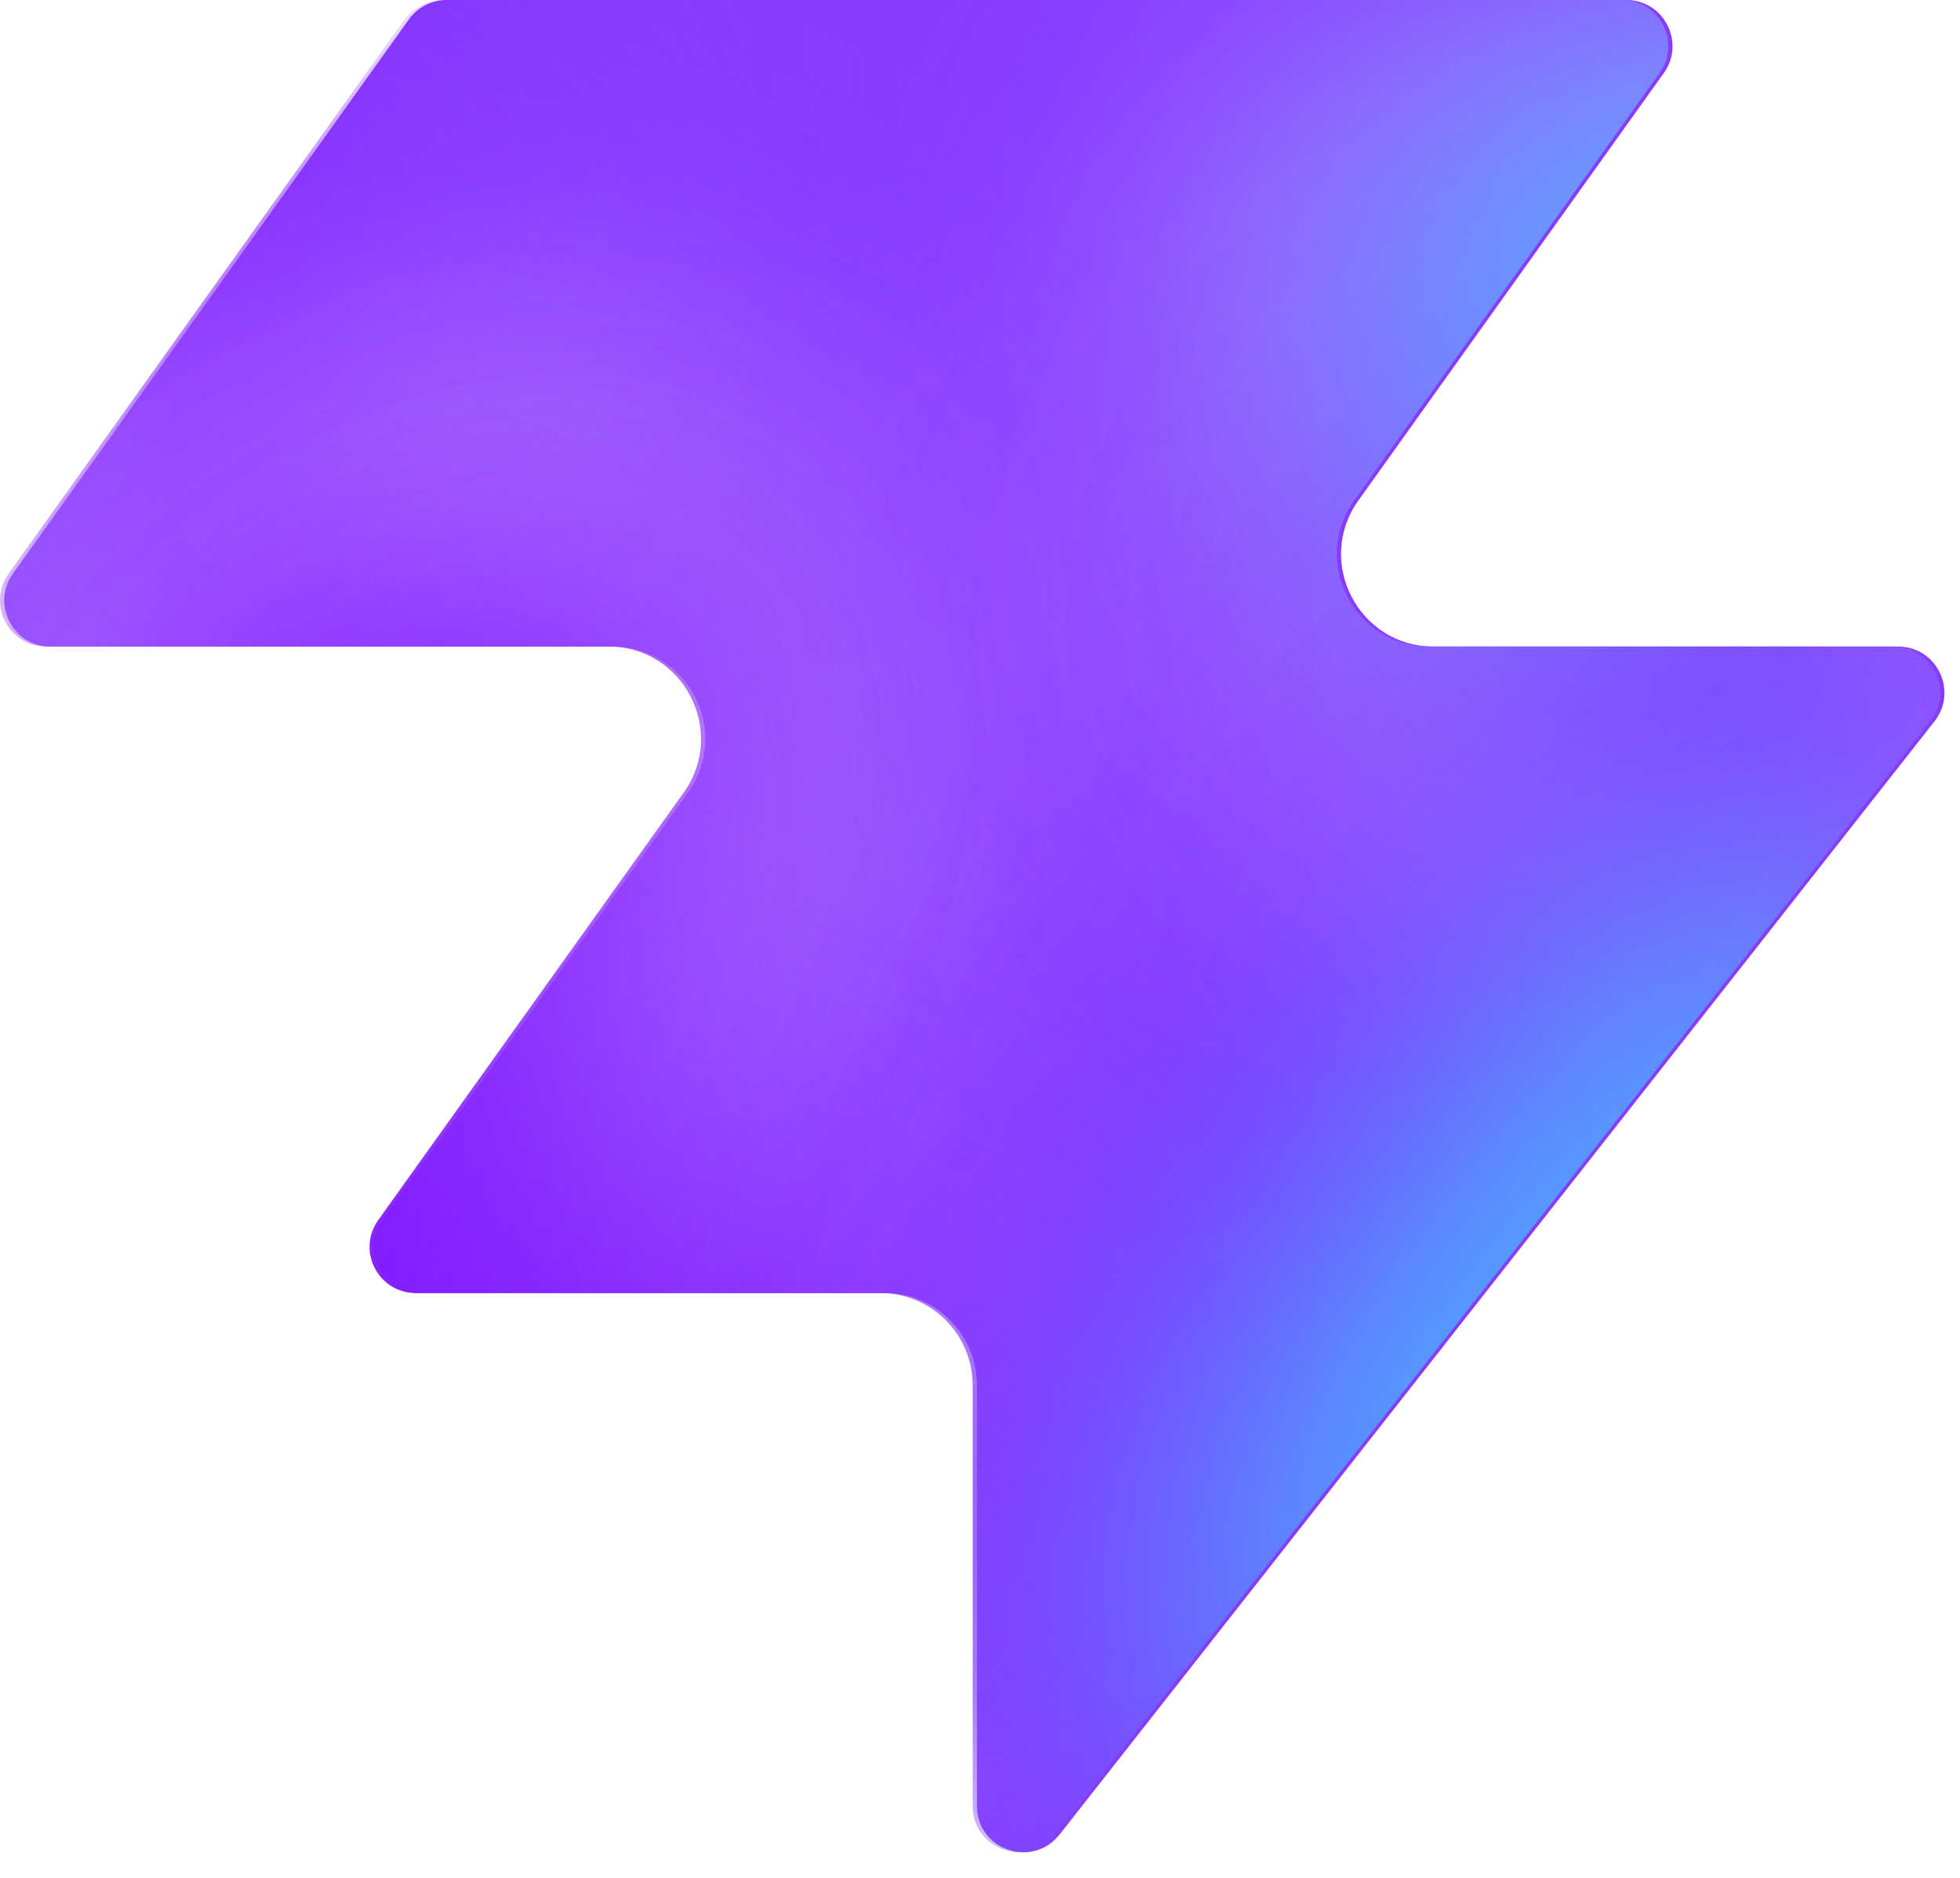
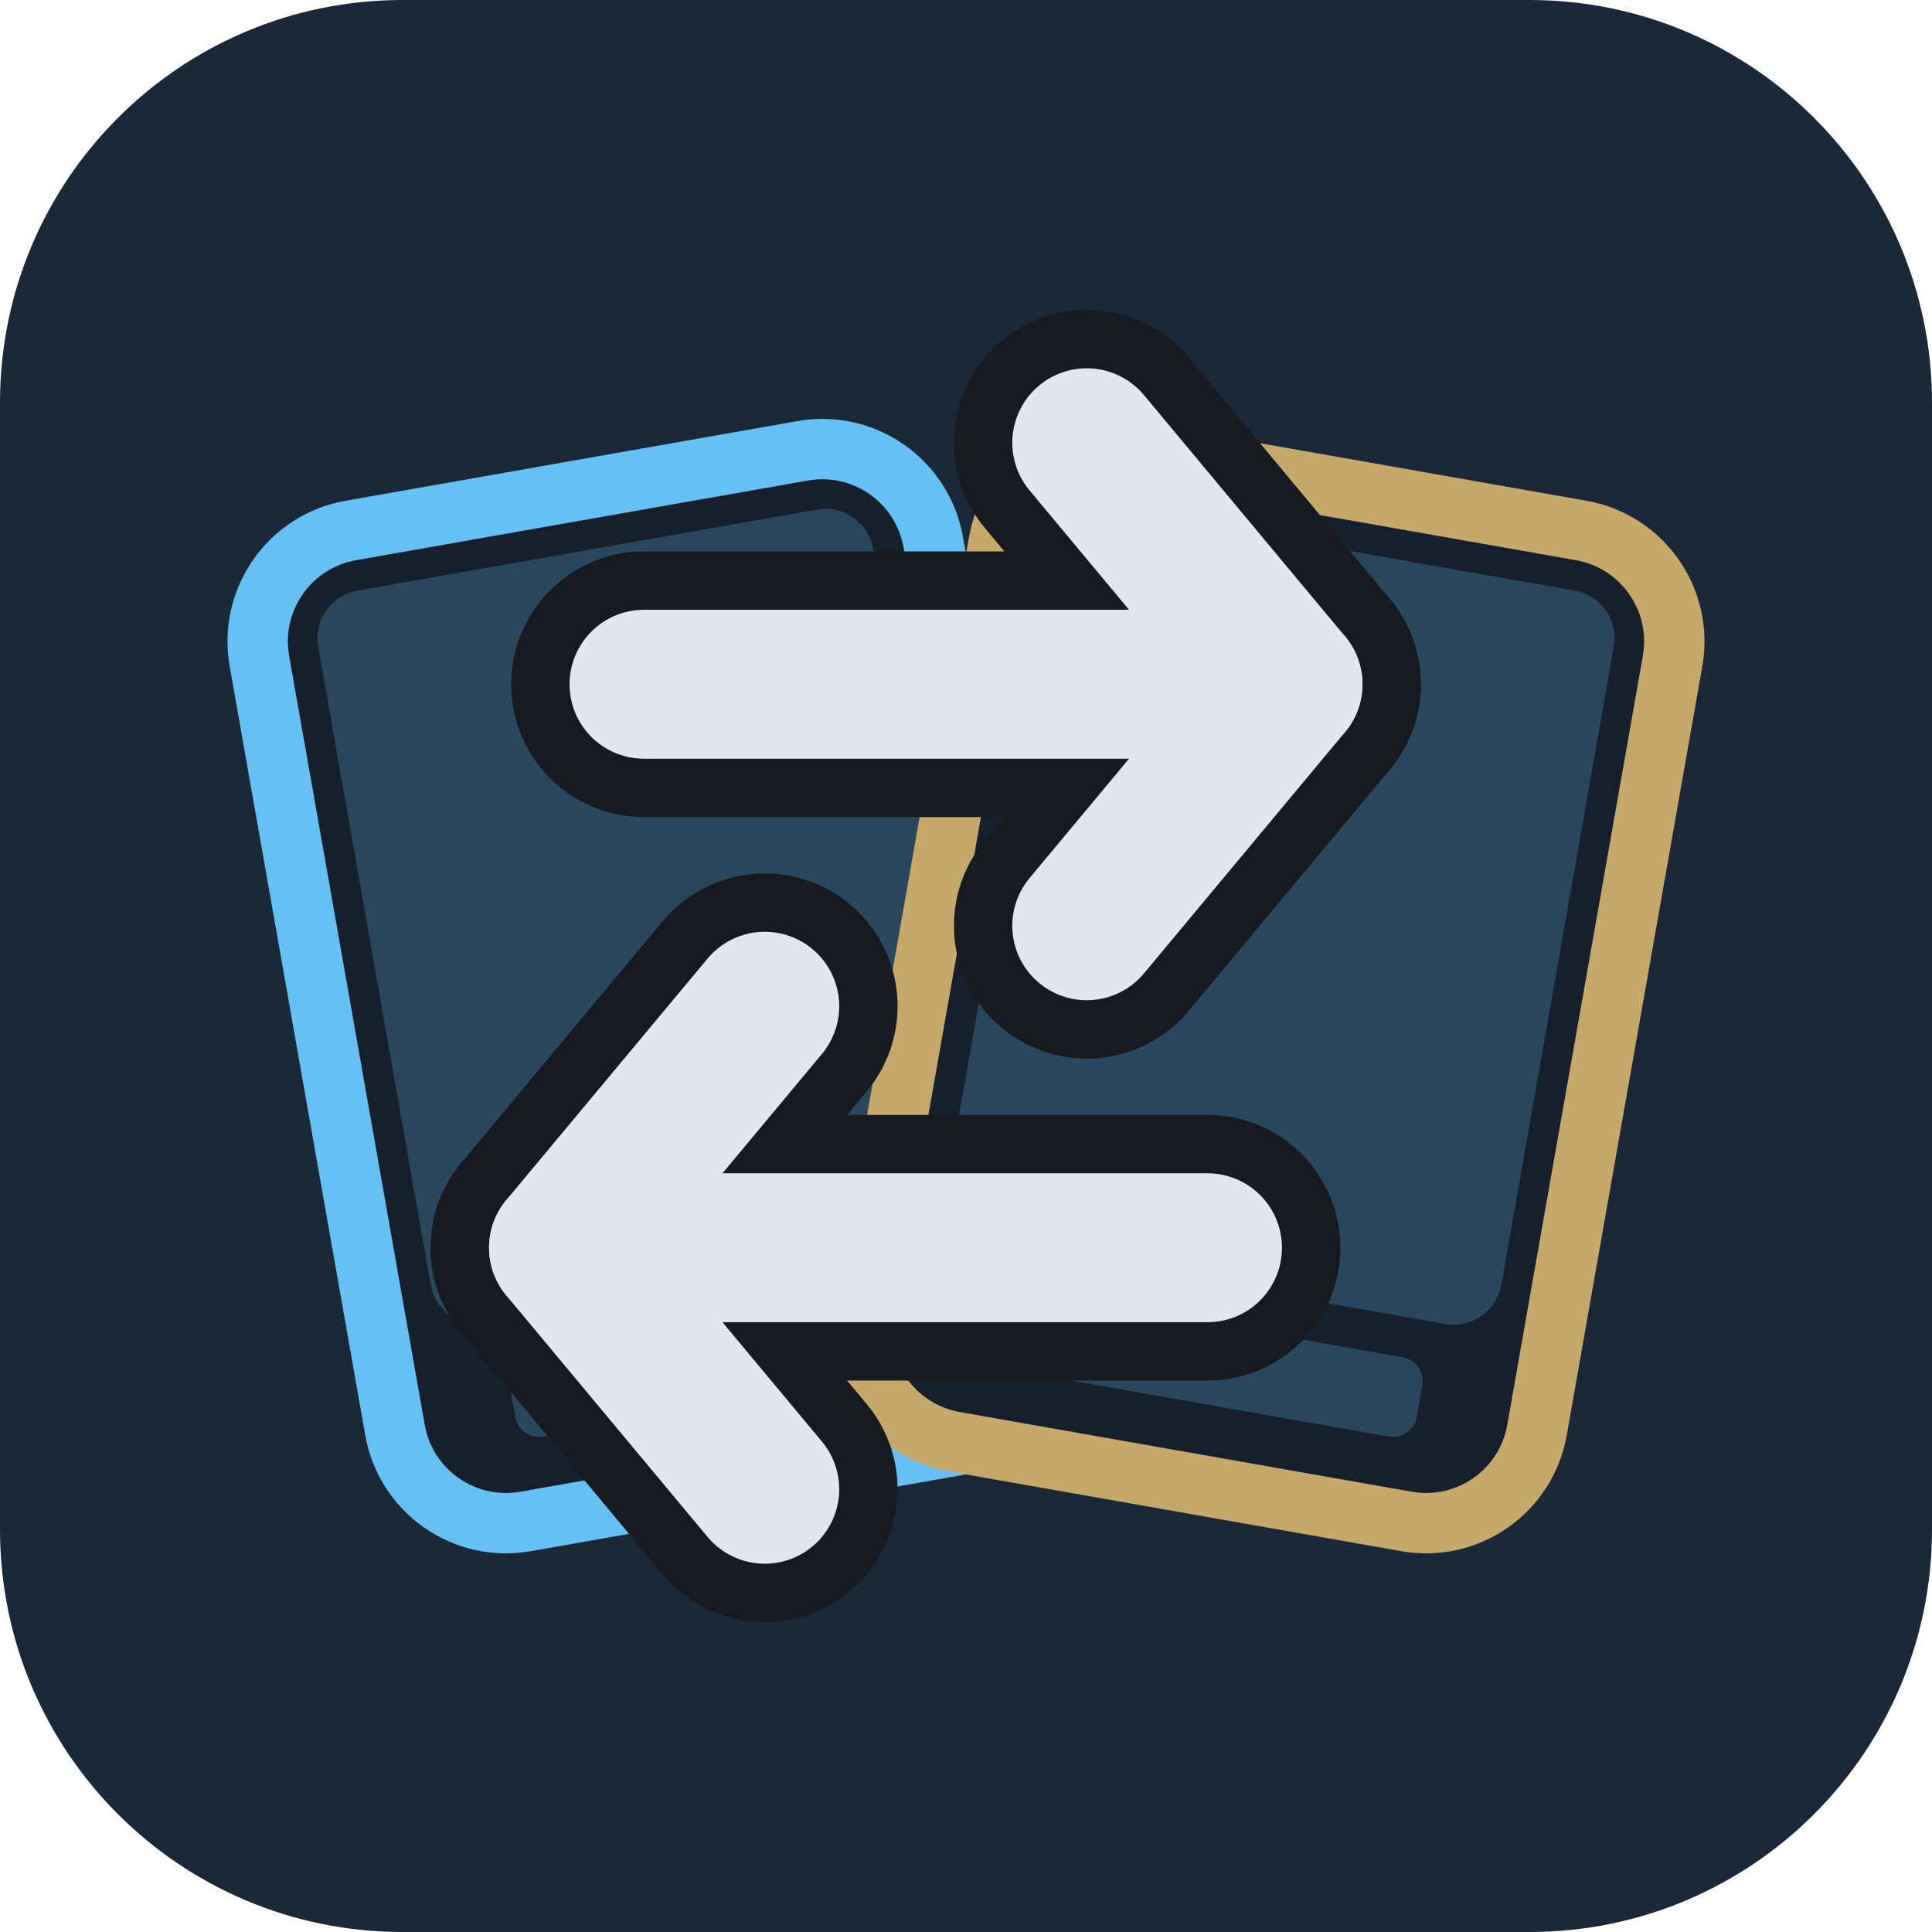
- <svg xmlns="http://www.w3.org/2000/svg" width="48" height="46" fill="none" viewBox="0 0 48 46">
-   <path fill="#863bff" d="M25.946 44.938c-.664.845-2.021.375-2.021-.698V33.937a2.26 2.26 0 0 0-2.262-2.262H10.287c-.92 0-1.456-1.04-.92-1.788l7.48-10.471c1.07-1.497 0-3.578-1.842-3.578H1.237c-.92 0-1.456-1.04-.92-1.788L10.013.474c.214-.297.556-.474.92-.474h28.894c.92 0 1.456 1.04.92 1.788l-7.48 10.471c-1.07 1.498 0 3.579 1.842 3.579h11.377c.943 0 1.473 1.088.89 1.83L25.947 44.94z" style="fill:#863bff;fill:color(display-p3 .525 .23 1);fill-opacity:1" />
-   <mask id="a" width="48" height="46" x="0" y="0" maskUnits="userSpaceOnUse" style="mask-type:alpha">
-     <path fill="#000" d="M25.842 44.938c-.664.844-2.021.375-2.021-.698V33.937a2.26 2.26 0 0 0-2.262-2.262H10.183c-.92 0-1.456-1.04-.92-1.788l7.48-10.471c1.07-1.498 0-3.579-1.842-3.579H1.133c-.92 0-1.456-1.04-.92-1.787L9.91.473c.214-.297.556-.474.92-.474h28.894c.92 0 1.456 1.04.92 1.788l-7.48 10.471c-1.07 1.498 0 3.578 1.842 3.578h11.377c.943 0 1.473 1.088.89 1.832L25.843 44.94z" style="fill:#000;fill-opacity:1" />
-   </mask>
-   <g mask="url(#a)">
-     <g filter="url(#b)">
-       <ellipse cx="5.508" cy="14.704" fill="#ede6ff" rx="5.508" ry="14.704" style="fill:#ede6ff;fill:color(display-p3 .927 .903 1);fill-opacity:1" transform="matrix(.00324 1 1 -.00324 -4.47 31.516)" />
+ <svg xmlns="http://www.w3.org/2000/svg" viewBox="0 0 48 48" fill="none">
+   <rect width="48" height="48" rx="10" fill="#1b2838" />
+   <g transform="translate(8 12) rotate(-10 8.5 12.5)">
+     <rect width="17" height="25" rx="2.8" fill="#16202d" stroke="#66c0f4" stroke-width="1.5" />
+     <rect x="1.5" y="1.5" width="14" height="18.5" rx="1.2" fill="#2a475e" />
+     <rect x="3" y="21" width="11" height="2" rx=".6" fill="#2a475e" />
+   </g>
+   <g transform="translate(23 12) rotate(10 8.5 12.5)">
+     <rect width="17" height="25" rx="2.8" fill="#16202d" stroke="#c6a86a" stroke-width="1.5" />
+     <rect x="1.5" y="1.5" width="14" height="18.5" rx="1.2" fill="#2a475e" />
+     <rect x="3" y="21" width="11" height="2" rx=".6" fill="#2a475e" />
+   </g>
+   <g stroke-linecap="round" stroke-linejoin="round">
+     <g stroke="#171a21" stroke-width="6.6">
+       <path d="M16 17h16" />
+       <path d="M27 11l5 6-5 6" />
+       <path d="M30 31H14" />
+       <path d="M19 25l-5 6 5 6" />
    </g>
-     <g filter="url(#c)">
-       <ellipse cx="10.399" cy="29.851" fill="#ede6ff" rx="10.399" ry="29.851" style="fill:#ede6ff;fill:color(display-p3 .927 .903 1);fill-opacity:1" transform="matrix(.00324 1 1 -.00324 -39.328 7.883)" />
-     </g>
-     <g filter="url(#d)">
-       <ellipse cx="5.508" cy="30.487" fill="#7e14ff" rx="5.508" ry="30.487" style="fill:#7e14ff;fill:color(display-p3 .492 .077 1);fill-opacity:1" transform="rotate(89.814 -25.913 -14.639)scale(1 -1)" />
-     </g>
-     <g filter="url(#e)">
-       <ellipse cx="5.508" cy="30.599" fill="#7e14ff" rx="5.508" ry="30.599" style="fill:#7e14ff;fill:color(display-p3 .492 .077 1);fill-opacity:1" transform="rotate(89.814 -32.644 -3.334)scale(1 -1)" />
-     </g>
-     <g filter="url(#f)">
-       <ellipse cx="5.508" cy="30.599" fill="#7e14ff" rx="5.508" ry="30.599" style="fill:#7e14ff;fill:color(display-p3 .492 .077 1);fill-opacity:1" transform="matrix(.00324 1 1 -.00324 -34.34 30.47)" />
-     </g>
-     <g filter="url(#g)">
-       <ellipse cx="14.072" cy="22.078" fill="#ede6ff" rx="14.072" ry="22.078" style="fill:#ede6ff;fill:color(display-p3 .927 .903 1);fill-opacity:1" transform="rotate(93.35 24.506 48.493)scale(-1 1)" />
-     </g>
-     <g filter="url(#h)">
-       <ellipse cx="3.47" cy="21.501" fill="#7e14ff" rx="3.47" ry="21.501" style="fill:#7e14ff;fill:color(display-p3 .492 .077 1);fill-opacity:1" transform="rotate(89.009 28.708 47.59)scale(-1 1)" />
-     </g>
-     <g filter="url(#i)">
-       <ellipse cx="3.47" cy="21.501" fill="#7e14ff" rx="3.47" ry="21.501" style="fill:#7e14ff;fill:color(display-p3 .492 .077 1);fill-opacity:1" transform="rotate(89.009 28.708 47.59)scale(-1 1)" />
-     </g>
-     <g filter="url(#j)">
-       <ellipse cx=".387" cy="8.972" fill="#7e14ff" rx="4.407" ry="29.108" style="fill:#7e14ff;fill:color(display-p3 .492 .077 1);fill-opacity:1" transform="rotate(39.51 .387 8.972)" />
-     </g>
-     <g filter="url(#k)">
-       <ellipse cx="47.523" cy="-6.092" fill="#7e14ff" rx="4.407" ry="29.108" style="fill:#7e14ff;fill:color(display-p3 .492 .077 1);fill-opacity:1" transform="rotate(37.892 47.523 -6.092)" />
-     </g>
-     <g filter="url(#l)">
-       <ellipse cx="41.412" cy="6.333" fill="#47bfff" rx="5.971" ry="9.665" style="fill:#47bfff;fill:color(display-p3 .28 .748 1);fill-opacity:1" transform="rotate(37.892 41.412 6.333)" />
-     </g>
-     <g filter="url(#m)">
-       <ellipse cx="-1.879" cy="38.332" fill="#7e14ff" rx="4.407" ry="29.108" style="fill:#7e14ff;fill:color(display-p3 .492 .077 1);fill-opacity:1" transform="rotate(37.892 -1.88 38.332)" />
-     </g>
-     <g filter="url(#n)">
-       <ellipse cx="-1.879" cy="38.332" fill="#7e14ff" rx="4.407" ry="29.108" style="fill:#7e14ff;fill:color(display-p3 .492 .077 1);fill-opacity:1" transform="rotate(37.892 -1.88 38.332)" />
-     </g>
-     <g filter="url(#o)">
-       <ellipse cx="35.651" cy="29.907" fill="#7e14ff" rx="4.407" ry="29.108" style="fill:#7e14ff;fill:color(display-p3 .492 .077 1);fill-opacity:1" transform="rotate(37.892 35.651 29.907)" />
-     </g>
-     <g filter="url(#p)">
-       <ellipse cx="38.418" cy="32.4" fill="#47bfff" rx="5.971" ry="15.297" style="fill:#47bfff;fill:color(display-p3 .28 .748 1);fill-opacity:1" transform="rotate(37.892 38.418 32.4)" />
+     <g stroke="#e3e6ed" stroke-width="3.7">
+       <path d="M16 17h16" />
+       <path d="M27 11l5 6-5 6" />
+       <path d="M30 31H14" />
+       <path d="M19 25l-5 6 5 6" />
    </g>
  </g>
-   <defs>
-     <filter id="b" width="60.045" height="41.654" x="-19.77" y="16.149" color-interpolation-filters="sRGB" filterUnits="userSpaceOnUse">
-       <feFlood flood-opacity="0" result="BackgroundImageFix" />
-       <feBlend in="SourceGraphic" in2="BackgroundImageFix" result="shape" />
-       <feGaussianBlur result="effect1_foregroundBlur_2002_17158" stdDeviation="7.659" />
-     </filter>
-     <filter id="c" width="90.34" height="51.437" x="-54.613" y="-7.533" color-interpolation-filters="sRGB" filterUnits="userSpaceOnUse">
-       <feFlood flood-opacity="0" result="BackgroundImageFix" />
-       <feBlend in="SourceGraphic" in2="BackgroundImageFix" result="shape" />
-       <feGaussianBlur result="effect1_foregroundBlur_2002_17158" stdDeviation="7.659" />
-     </filter>
-     <filter id="d" width="79.355" height="29.4" x="-49.64" y="2.03" color-interpolation-filters="sRGB" filterUnits="userSpaceOnUse">
-       <feFlood flood-opacity="0" result="BackgroundImageFix" />
-       <feBlend in="SourceGraphic" in2="BackgroundImageFix" result="shape" />
-       <feGaussianBlur result="effect1_foregroundBlur_2002_17158" stdDeviation="4.596" />
-     </filter>
-     <filter id="e" width="79.579" height="29.4" x="-45.045" y="20.029" color-interpolation-filters="sRGB" filterUnits="userSpaceOnUse">
-       <feFlood flood-opacity="0" result="BackgroundImageFix" />
-       <feBlend in="SourceGraphic" in2="BackgroundImageFix" result="shape" />
-       <feGaussianBlur result="effect1_foregroundBlur_2002_17158" stdDeviation="4.596" />
-     </filter>
-     <filter id="f" width="79.579" height="29.4" x="-43.513" y="21.178" color-interpolation-filters="sRGB" filterUnits="userSpaceOnUse">
-       <feFlood flood-opacity="0" result="BackgroundImageFix" />
-       <feBlend in="SourceGraphic" in2="BackgroundImageFix" result="shape" />
-       <feGaussianBlur result="effect1_foregroundBlur_2002_17158" stdDeviation="4.596" />
-     </filter>
-     <filter id="g" width="74.749" height="58.852" x="15.756" y="-17.901" color-interpolation-filters="sRGB" filterUnits="userSpaceOnUse">
-       <feFlood flood-opacity="0" result="BackgroundImageFix" />
-       <feBlend in="SourceGraphic" in2="BackgroundImageFix" result="shape" />
-       <feGaussianBlur result="effect1_foregroundBlur_2002_17158" stdDeviation="7.659" />
-     </filter>
-     <filter id="h" width="61.377" height="25.362" x="23.548" y="2.284" color-interpolation-filters="sRGB" filterUnits="userSpaceOnUse">
-       <feFlood flood-opacity="0" result="BackgroundImageFix" />
-       <feBlend in="SourceGraphic" in2="BackgroundImageFix" result="shape" />
-       <feGaussianBlur result="effect1_foregroundBlur_2002_17158" stdDeviation="4.596" />
-     </filter>
-     <filter id="i" width="61.377" height="25.362" x="23.548" y="2.284" color-interpolation-filters="sRGB" filterUnits="userSpaceOnUse">
-       <feFlood flood-opacity="0" result="BackgroundImageFix" />
-       <feBlend in="SourceGraphic" in2="BackgroundImageFix" result="shape" />
-       <feGaussianBlur result="effect1_foregroundBlur_2002_17158" stdDeviation="4.596" />
-     </filter>
-     <filter id="j" width="56.045" height="63.649" x="-27.636" y="-22.853" color-interpolation-filters="sRGB" filterUnits="userSpaceOnUse">
-       <feFlood flood-opacity="0" result="BackgroundImageFix" />
-       <feBlend in="SourceGraphic" in2="BackgroundImageFix" result="shape" />
-       <feGaussianBlur result="effect1_foregroundBlur_2002_17158" stdDeviation="4.596" />
-     </filter>
-     <filter id="k" width="54.814" height="64.646" x="20.116" y="-38.415" color-interpolation-filters="sRGB" filterUnits="userSpaceOnUse">
-       <feFlood flood-opacity="0" result="BackgroundImageFix" />
-       <feBlend in="SourceGraphic" in2="BackgroundImageFix" result="shape" />
-       <feGaussianBlur result="effect1_foregroundBlur_2002_17158" stdDeviation="4.596" />
-     </filter>
-     <filter id="l" width="33.541" height="35.313" x="24.641" y="-11.323" color-interpolation-filters="sRGB" filterUnits="userSpaceOnUse">
-       <feFlood flood-opacity="0" result="BackgroundImageFix" />
-       <feBlend in="SourceGraphic" in2="BackgroundImageFix" result="shape" />
-       <feGaussianBlur result="effect1_foregroundBlur_2002_17158" stdDeviation="4.596" />
-     </filter>
-     <filter id="m" width="54.814" height="64.646" x="-29.286" y="6.009" color-interpolation-filters="sRGB" filterUnits="userSpaceOnUse">
-       <feFlood flood-opacity="0" result="BackgroundImageFix" />
-       <feBlend in="SourceGraphic" in2="BackgroundImageFix" result="shape" />
-       <feGaussianBlur result="effect1_foregroundBlur_2002_17158" stdDeviation="4.596" />
-     </filter>
-     <filter id="n" width="54.814" height="64.646" x="-29.286" y="6.009" color-interpolation-filters="sRGB" filterUnits="userSpaceOnUse">
-       <feFlood flood-opacity="0" result="BackgroundImageFix" />
-       <feBlend in="SourceGraphic" in2="BackgroundImageFix" result="shape" />
-       <feGaussianBlur result="effect1_foregroundBlur_2002_17158" stdDeviation="4.596" />
-     </filter>
-     <filter id="o" width="54.814" height="64.646" x="8.244" y="-2.416" color-interpolation-filters="sRGB" filterUnits="userSpaceOnUse">
-       <feFlood flood-opacity="0" result="BackgroundImageFix" />
-       <feBlend in="SourceGraphic" in2="BackgroundImageFix" result="shape" />
-       <feGaussianBlur result="effect1_foregroundBlur_2002_17158" stdDeviation="4.596" />
-     </filter>
-     <filter id="p" width="39.409" height="43.623" x="18.713" y="10.588" color-interpolation-filters="sRGB" filterUnits="userSpaceOnUse">
-       <feFlood flood-opacity="0" result="BackgroundImageFix" />
-       <feBlend in="SourceGraphic" in2="BackgroundImageFix" result="shape" />
-       <feGaussianBlur result="effect1_foregroundBlur_2002_17158" stdDeviation="4.596" />
-     </filter>
-   </defs>
</svg>
